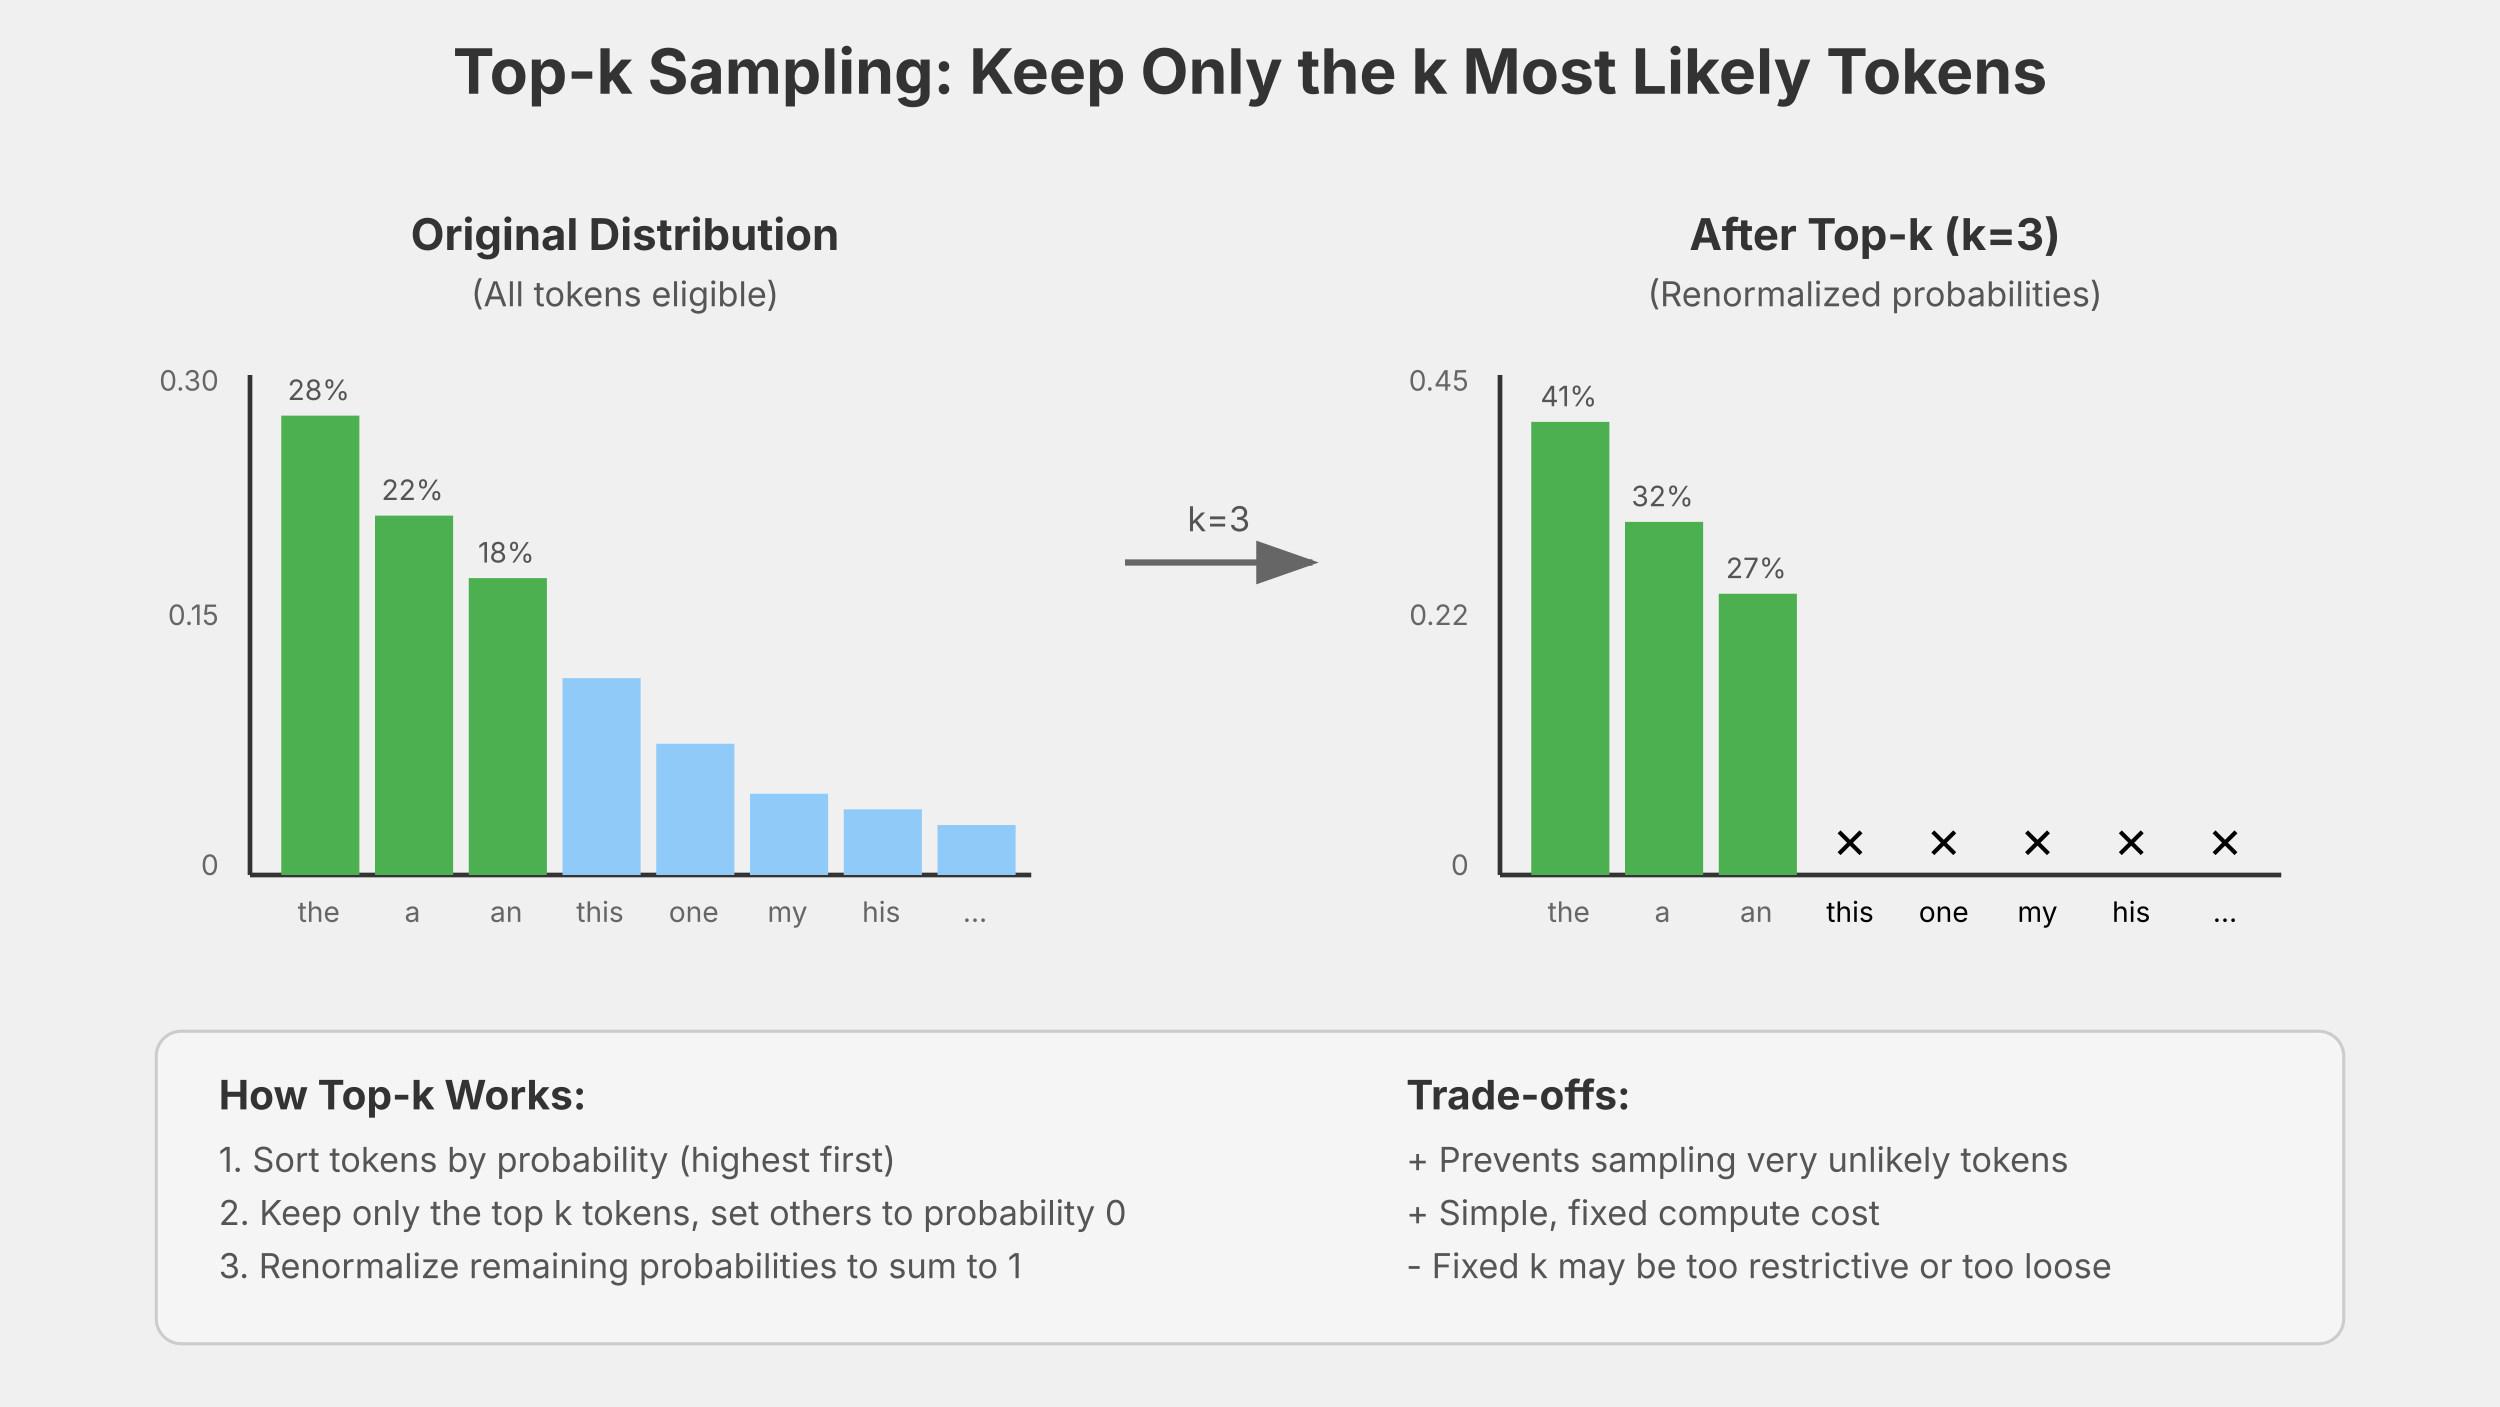
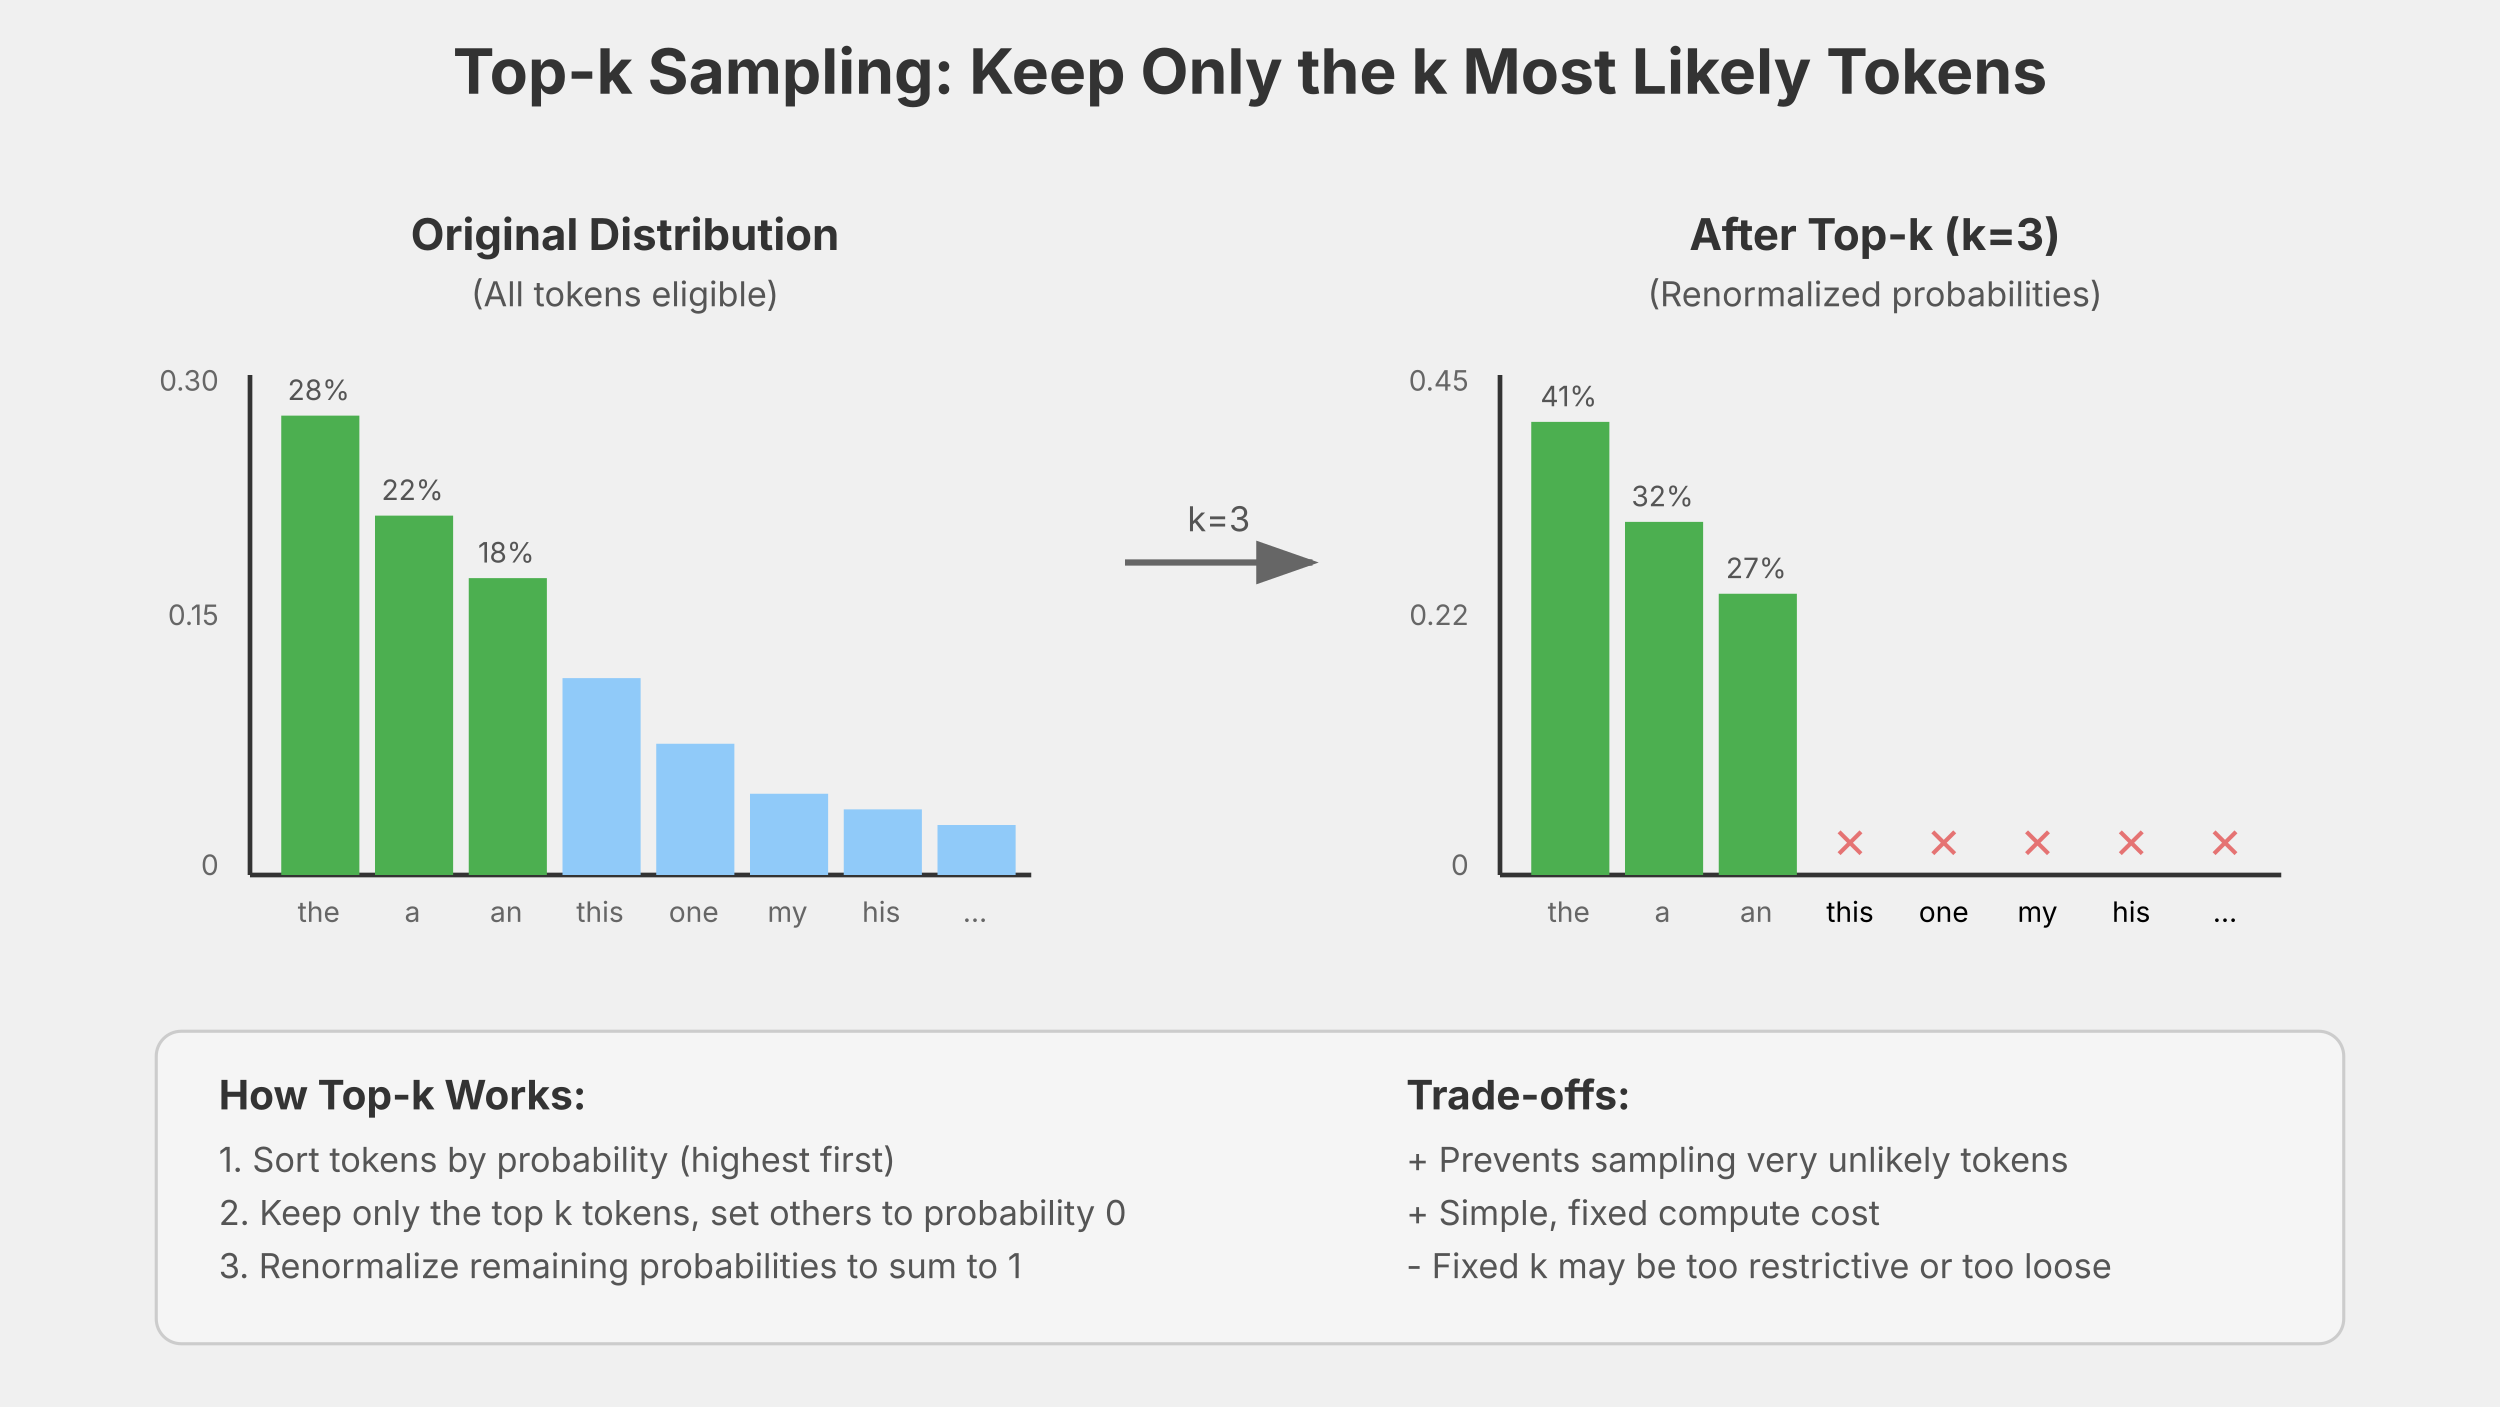
<svg xmlns="http://www.w3.org/2000/svg" viewBox="0 0 800 450">
  <style>
    /* Light mode (default) */
    text { fill: #000000; }
    .title { fill: #333333; }
    .axis-label { fill: #666666; }
    .annotation { fill: #555555; }
    line.axis { stroke: #333333; }
    rect.kept { fill: #4caf50; }
    rect.filtered { fill: #e0e0e0; }
    rect.box { fill: #f5f5f5; stroke: #cccccc; }
+     .bar-intermediate { fill: #90caf9; }
+     .filtered-mark { fill: #e57373; }

    /* Dark mode */
    @media (prefers-color-scheme: dark) {
      text { fill: #ffffff; }
      .title { fill: #ffffff; }
      .axis-label { fill: #cccccc; }
      .annotation { fill: #aaaaaa; }
      line.axis { stroke: #cccccc; }
      rect.kept { fill: #66bb6a; }
      rect.filtered { fill: #555555; }
      rect.box { fill: #2d2d2d; stroke: #555555; }
+       .bar-intermediate { fill: #1565c0; }
+       .filtered-mark { fill: #ef5350; }
    }
  </style>
  <text x="400" y="30" font-family="system-ui, -apple-system, sans-serif" font-size="20" font-weight="bold" text-anchor="middle" class="title">
    Top-k Sampling: Keep Only the k Most Likely Tokens
  </text>
  <g transform="translate(50, 80)">
    <text x="150" y="0" font-family="system-ui, -apple-system, sans-serif" font-size="14" font-weight="bold" text-anchor="middle" class="title">Original Distribution</text>
    <text x="150" y="18" font-family="system-ui, -apple-system, sans-serif" font-size="11" text-anchor="middle" class="annotation">(All tokens eligible)</text>
    <line x1="30" y1="40" x2="30" y2="200" class="axis" stroke-width="1.5" />
    <text x="20" y="45" font-family="system-ui, -apple-system, sans-serif" font-size="9" text-anchor="end" class="axis-label">0.30</text>
    <text x="20" y="120" font-family="system-ui, -apple-system, sans-serif" font-size="9" text-anchor="end" class="axis-label">0.15</text>
    <text x="20" y="200" font-family="system-ui, -apple-system, sans-serif" font-size="9" text-anchor="end" class="axis-label">0</text>
    <line x1="30" y1="200" x2="280" y2="200" class="axis" stroke-width="1.5" />
    <rect x="40" y="53" width="25" height="147" class="kept" />
    <rect x="70" y="85" width="25" height="115" class="kept" />
    <rect x="100" y="105" width="25" height="95" class="kept" />
-     <rect x="130" y="137" width="25" height="63" fill="#90caf9" />
-     <rect x="160" y="158" width="25" height="42" fill="#90caf9" />
-     <rect x="190" y="174" width="25" height="26" fill="#90caf9" />
-     <rect x="220" y="179" width="25" height="21" fill="#90caf9" />
-     <rect x="250" y="184" width="25" height="16" fill="#90caf9" />
+     <rect x="130" y="137" width="25" height="63" class="bar-intermediate" />
+     <rect x="160" y="158" width="25" height="42" class="bar-intermediate" />
+     <rect x="190" y="174" width="25" height="26" class="bar-intermediate" />
+     <rect x="220" y="179" width="25" height="21" class="bar-intermediate" />
+     <rect x="250" y="184" width="25" height="16" class="bar-intermediate" />
    <text x="52" y="48" font-family="system-ui, -apple-system, sans-serif" font-size="9" text-anchor="middle" class="annotation">28%</text>
    <text x="82" y="80" font-family="system-ui, -apple-system, sans-serif" font-size="9" text-anchor="middle" class="annotation">22%</text>
    <text x="112" y="100" font-family="system-ui, -apple-system, sans-serif" font-size="9" text-anchor="middle" class="annotation">18%</text>
    <text x="52" y="215" font-family="system-ui, -apple-system, sans-serif" font-size="9" text-anchor="middle" class="axis-label">the</text>
    <text x="82" y="215" font-family="system-ui, -apple-system, sans-serif" font-size="9" text-anchor="middle" class="axis-label">a</text>
    <text x="112" y="215" font-family="system-ui, -apple-system, sans-serif" font-size="9" text-anchor="middle" class="axis-label">an</text>
    <text x="142" y="215" font-family="system-ui, -apple-system, sans-serif" font-size="9" text-anchor="middle" class="axis-label">this</text>
    <text x="172" y="215" font-family="system-ui, -apple-system, sans-serif" font-size="9" text-anchor="middle" class="axis-label">one</text>
    <text x="202" y="215" font-family="system-ui, -apple-system, sans-serif" font-size="9" text-anchor="middle" class="axis-label">my</text>
    <text x="232" y="215" font-family="system-ui, -apple-system, sans-serif" font-size="9" text-anchor="middle" class="axis-label">his</text>
    <text x="262" y="215" font-family="system-ui, -apple-system, sans-serif" font-size="9" text-anchor="middle" class="axis-label">...</text>
  </g>
  <g transform="translate(360, 180)">
    <line x1="0" y1="0" x2="60" y2="0" stroke="#666666" stroke-width="2" marker-end="url(#arrowhead)" />
    <text x="30" y="-10" font-family="system-ui, -apple-system, sans-serif" font-size="11" text-anchor="middle" class="annotation">k=3</text>
  </g>
  <defs>
    <marker id="arrowhead" markerWidth="10" markerHeight="7" refX="9" refY="3.5" orient="auto">
      <polygon points="0 0, 10 3.5, 0 7" fill="#666666" />
    </marker>
  </defs>
  <g transform="translate(450, 80)">
    <text x="150" y="0" font-family="system-ui, -apple-system, sans-serif" font-size="14" font-weight="bold" text-anchor="middle" class="title">After Top-k (k=3)</text>
    <text x="150" y="18" font-family="system-ui, -apple-system, sans-serif" font-size="11" text-anchor="middle" class="annotation">(Renormalized probabilities)</text>
    <line x1="30" y1="40" x2="30" y2="200" class="axis" stroke-width="1.5" />
    <text x="20" y="45" font-family="system-ui, -apple-system, sans-serif" font-size="9" text-anchor="end" class="axis-label">0.45</text>
    <text x="20" y="120" font-family="system-ui, -apple-system, sans-serif" font-size="9" text-anchor="end" class="axis-label">0.22</text>
    <text x="20" y="200" font-family="system-ui, -apple-system, sans-serif" font-size="9" text-anchor="end" class="axis-label">0</text>
    <line x1="30" y1="200" x2="280" y2="200" class="axis" stroke-width="1.5" />
    <rect x="40" y="55" width="25" height="145" class="kept" />
    <rect x="70" y="87" width="25" height="113" class="kept" />
    <rect x="100" y="110" width="25" height="90" class="kept" />
    <rect x="130" y="200" width="25" height="0" class="filtered" />
    <rect x="160" y="200" width="25" height="0" class="filtered" />
    <rect x="190" y="200" width="25" height="0" class="filtered" />
    <rect x="220" y="200" width="25" height="0" class="filtered" />
    <rect x="250" y="200" width="25" height="0" class="filtered" />
-     <text x="142" y="195" font-family="system-ui, -apple-system, sans-serif" font-size="16" text-anchor="middle" fill="#e57373">✗</text>
-     <text x="172" y="195" font-family="system-ui, -apple-system, sans-serif" font-size="16" text-anchor="middle" fill="#e57373">✗</text>
-     <text x="202" y="195" font-family="system-ui, -apple-system, sans-serif" font-size="16" text-anchor="middle" fill="#e57373">✗</text>
-     <text x="232" y="195" font-family="system-ui, -apple-system, sans-serif" font-size="16" text-anchor="middle" fill="#e57373">✗</text>
-     <text x="262" y="195" font-family="system-ui, -apple-system, sans-serif" font-size="16" text-anchor="middle" fill="#e57373">✗</text>
+     <text x="142" y="195" font-family="system-ui, -apple-system, sans-serif" font-size="16" text-anchor="middle" class="filtered-mark">✗</text>
+     <text x="172" y="195" font-family="system-ui, -apple-system, sans-serif" font-size="16" text-anchor="middle" class="filtered-mark">✗</text>
+     <text x="202" y="195" font-family="system-ui, -apple-system, sans-serif" font-size="16" text-anchor="middle" class="filtered-mark">✗</text>
+     <text x="232" y="195" font-family="system-ui, -apple-system, sans-serif" font-size="16" text-anchor="middle" class="filtered-mark">✗</text>
+     <text x="262" y="195" font-family="system-ui, -apple-system, sans-serif" font-size="16" text-anchor="middle" class="filtered-mark">✗</text>
    <text x="52" y="50" font-family="system-ui, -apple-system, sans-serif" font-size="9" text-anchor="middle" class="annotation">41%</text>
    <text x="82" y="82" font-family="system-ui, -apple-system, sans-serif" font-size="9" text-anchor="middle" class="annotation">32%</text>
    <text x="112" y="105" font-family="system-ui, -apple-system, sans-serif" font-size="9" text-anchor="middle" class="annotation">27%</text>
    <text x="52" y="215" font-family="system-ui, -apple-system, sans-serif" font-size="9" text-anchor="middle" class="axis-label">the</text>
    <text x="82" y="215" font-family="system-ui, -apple-system, sans-serif" font-size="9" text-anchor="middle" class="axis-label">a</text>
    <text x="112" y="215" font-family="system-ui, -apple-system, sans-serif" font-size="9" text-anchor="middle" class="axis-label">an</text>
    <text x="142" y="215" font-family="system-ui, -apple-system, sans-serif" font-size="9" text-anchor="middle" fill="#999999">this</text>
    <text x="172" y="215" font-family="system-ui, -apple-system, sans-serif" font-size="9" text-anchor="middle" fill="#999999">one</text>
    <text x="202" y="215" font-family="system-ui, -apple-system, sans-serif" font-size="9" text-anchor="middle" fill="#999999">my</text>
    <text x="232" y="215" font-family="system-ui, -apple-system, sans-serif" font-size="9" text-anchor="middle" fill="#999999">his</text>
    <text x="262" y="215" font-family="system-ui, -apple-system, sans-serif" font-size="9" text-anchor="middle" fill="#999999">...</text>
  </g>
  <g transform="translate(50, 330)">
    <rect x="0" y="0" width="700" height="100" rx="8" class="box" stroke-width="1" />
    <text x="20" y="25" font-family="system-ui, -apple-system, sans-serif" font-size="13" font-weight="bold" class="title">How Top-k Works:</text>
    <text x="20" y="45" font-family="system-ui, -apple-system, sans-serif" font-size="11" class="annotation">1. Sort tokens by probability (highest first)</text>
    <text x="20" y="62" font-family="system-ui, -apple-system, sans-serif" font-size="11" class="annotation">2. Keep only the top k tokens, set others to probability 0</text>
    <text x="20" y="79" font-family="system-ui, -apple-system, sans-serif" font-size="11" class="annotation">3. Renormalize remaining probabilities to sum to 1</text>
    <text x="400" y="25" font-family="system-ui, -apple-system, sans-serif" font-size="13" font-weight="bold" class="title">Trade-offs:</text>
    <text x="400" y="45" font-family="system-ui, -apple-system, sans-serif" font-size="11" class="annotation">+ Prevents sampling very unlikely tokens</text>
    <text x="400" y="62" font-family="system-ui, -apple-system, sans-serif" font-size="11" class="annotation">+ Simple, fixed compute cost</text>
    <text x="400" y="79" font-family="system-ui, -apple-system, sans-serif" font-size="11" class="annotation">- Fixed k may be too restrictive or too loose</text>
  </g>
</svg>
